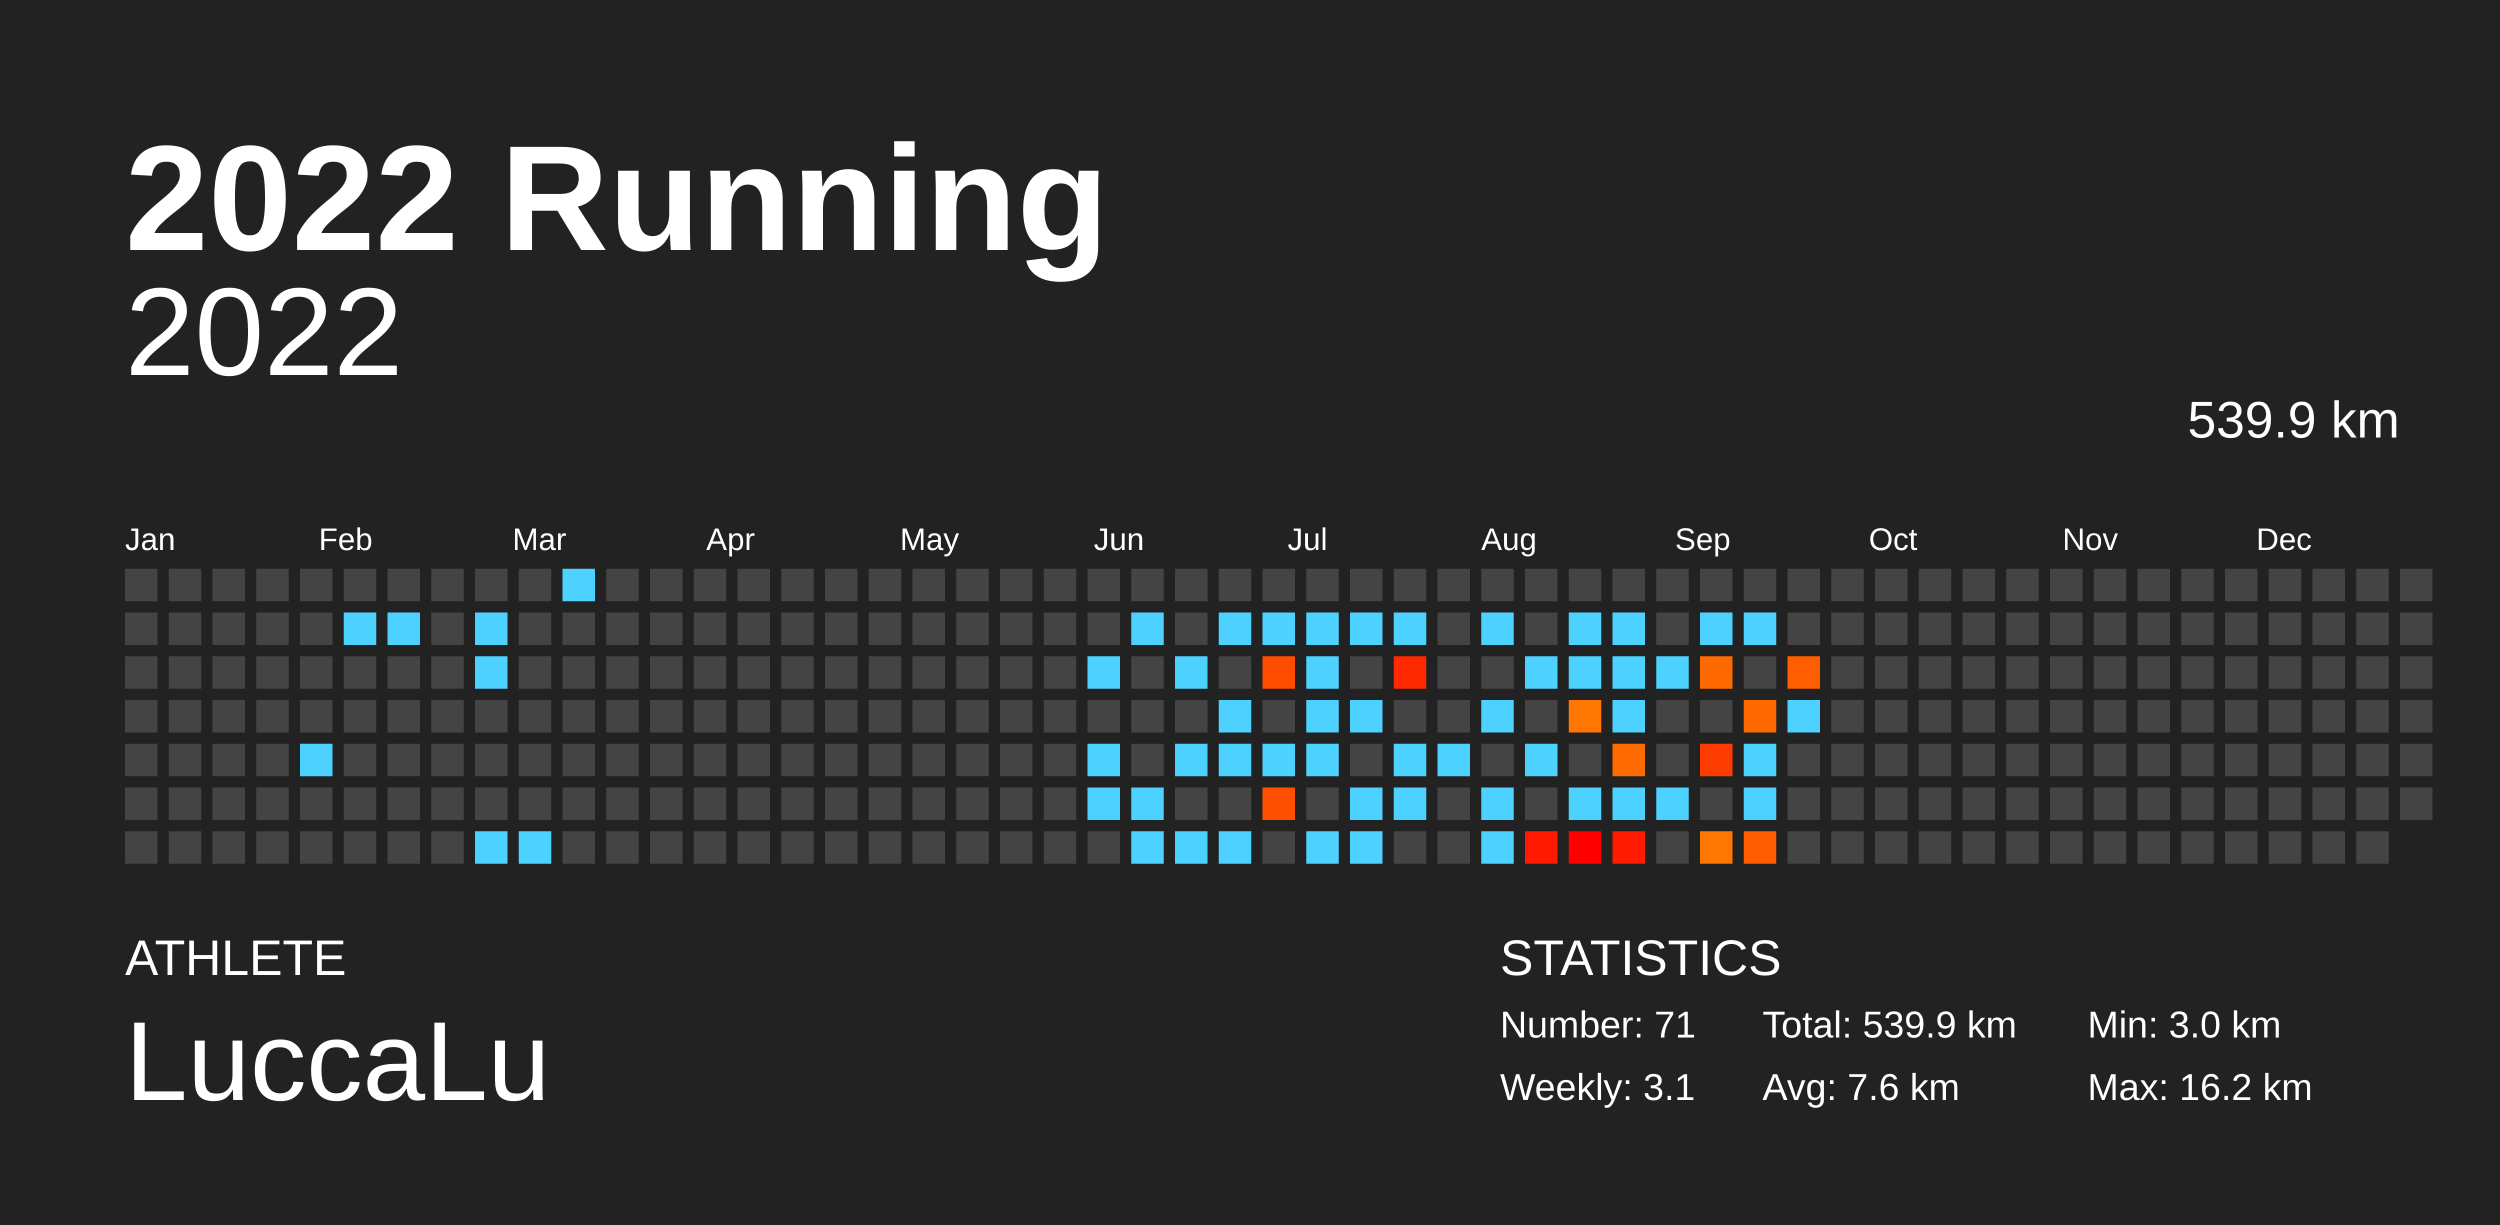
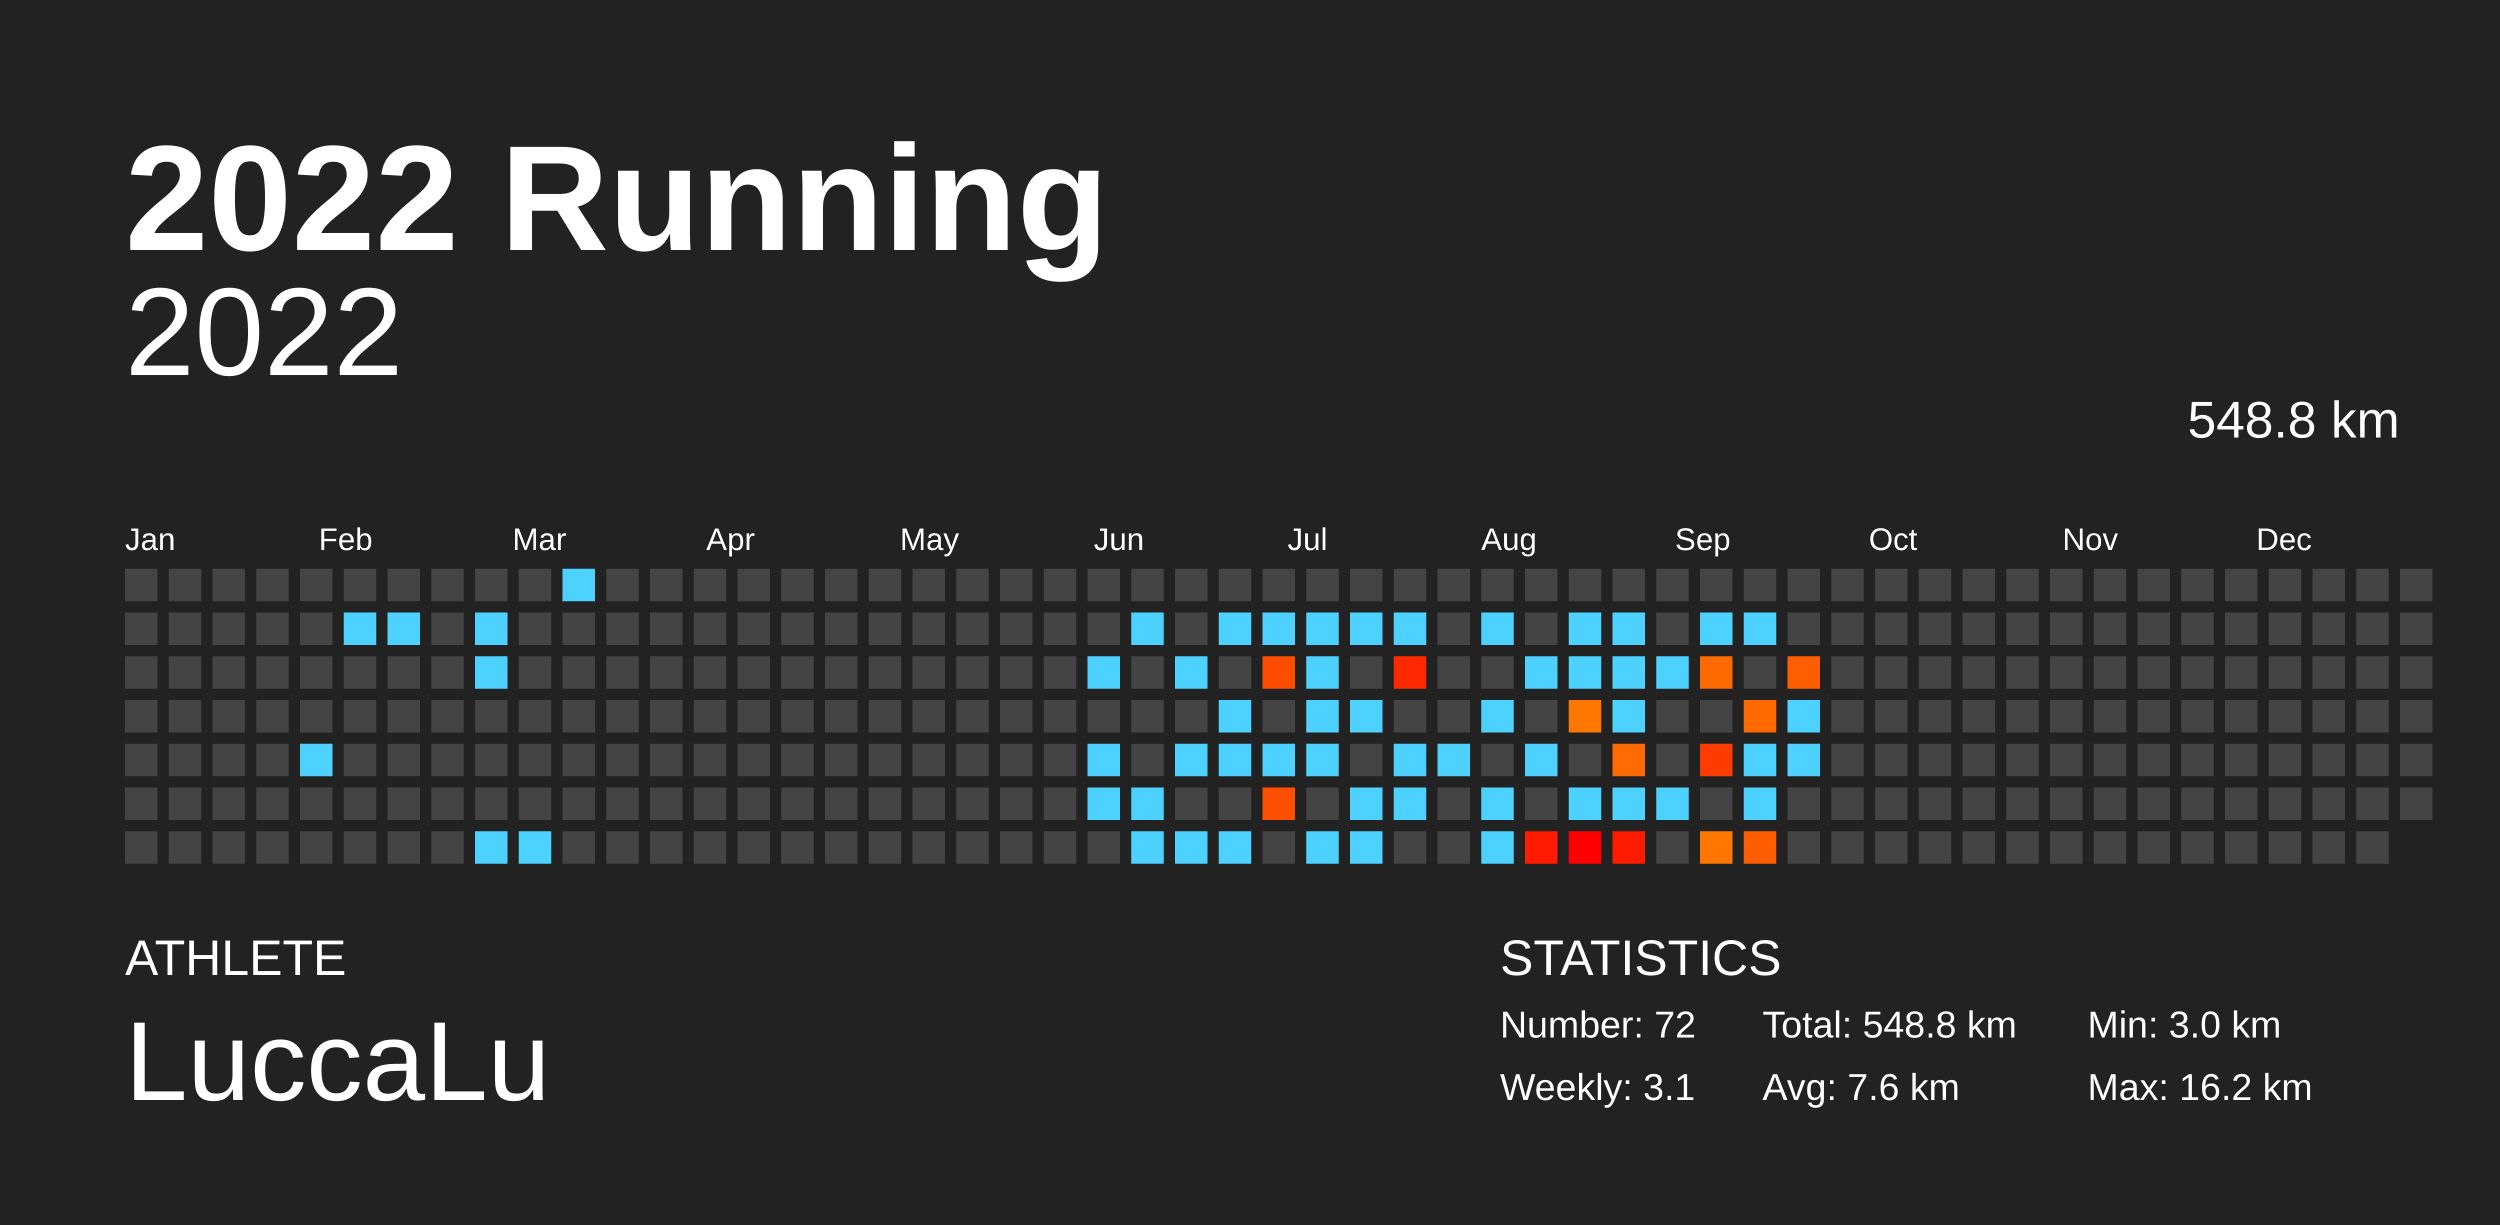
<svg xmlns="http://www.w3.org/2000/svg" baseProfile="full" height="98mm" version="1.1" viewBox="0,0,200,98" width="200mm">
  <defs />
  <rect fill="#222222" height="98" width="200" x="0" y="0" />
  <text fill="#FFFFFF" style="font-size:12px; font-family:Arial; font-weight:bold;" x="10" y="20">2022 Running</text>
  <text fill="#FFFFFF" style="font-size:4px; font-family:Arial" x="10" y="78">ATHLETE</text>
  <text fill="#FFFFFF" style="font-size:9px; font-family:Arial" x="10" y="88">LuccaLu</text>
  <text fill="#FFFFFF" style="font-size:4px; font-family:Arial" x="120" y="78">STATISTICS</text>
-   <text fill="#FFFFFF" style="font-size:3px; font-family:Arial" x="120" y="83">Number: 71</text>
+   <text fill="#FFFFFF" style="font-size:3px; font-family:Arial" x="120" y="83">Number: 72</text>
  <text fill="#FFFFFF" style="font-size:3px; font-family:Arial" x="120" y="88">Weekly: 3.1</text>
-   <text fill="#FFFFFF" style="font-size:3px; font-family:Arial" x="141" y="83">Total: 539.9 km</text>
+   <text fill="#FFFFFF" style="font-size:3px; font-family:Arial" x="141" y="83">Total: 548.8 km</text>
  <text fill="#FFFFFF" style="font-size:3px; font-family:Arial" x="141" y="88">Avg: 7.6 km</text>
  <text fill="#FFFFFF" style="font-size:3px; font-family:Arial" x="167" y="83">Min: 3.0 km</text>
  <text fill="#FFFFFF" style="font-size:3px; font-family:Arial" x="167" y="88">Max: 16.2 km</text>
  <text alignment-baseline="hanging" fill="#FFFFFF" style="font-size:10.0px; font-family:Arial;" x="10" y="30">2022</text>
-   <text alignment-baseline="hanging" fill="#FFFFFF" style="font-size:4.125px; font-family:Arial;" x="175" y="35">539.9 km</text>
+   <text alignment-baseline="hanging" fill="#FFFFFF" style="font-size:4.125px; font-family:Arial;" x="175" y="35">548.8 km</text>
  <text fill="#FFFFFF" style="font-size:2.5px; font-family:Arial" x="10.0" y="44">Jan</text>
  <text fill="#FFFFFF" style="font-size:2.5px; font-family:Arial" x="25.5" y="44">Feb</text>
  <text fill="#FFFFFF" style="font-size:2.5px; font-family:Arial" x="41.0" y="44">Mar</text>
  <text fill="#FFFFFF" style="font-size:2.5px; font-family:Arial" x="56.5" y="44">Apr</text>
  <text fill="#FFFFFF" style="font-size:2.5px; font-family:Arial" x="72.0" y="44">May</text>
  <text fill="#FFFFFF" style="font-size:2.5px; font-family:Arial" x="87.5" y="44">Jun</text>
  <text fill="#FFFFFF" style="font-size:2.5px; font-family:Arial" x="103.0" y="44">Jul</text>
  <text fill="#FFFFFF" style="font-size:2.5px; font-family:Arial" x="118.5" y="44">Aug</text>
  <text fill="#FFFFFF" style="font-size:2.5px; font-family:Arial" x="134.0" y="44">Sep</text>
  <text fill="#FFFFFF" style="font-size:2.5px; font-family:Arial" x="149.5" y="44">Oct</text>
  <text fill="#FFFFFF" style="font-size:2.5px; font-family:Arial" x="165.0" y="44">Nov</text>
  <text fill="#FFFFFF" style="font-size:2.5px; font-family:Arial" x="180.5" y="44">Dec</text>
  <rect fill="#444444" height="2.6" width="2.6" x="10.0" y="45.5" />
  <rect fill="#444444" height="2.6" width="2.6" x="10.0" y="49.0" />
  <rect fill="#444444" height="2.6" width="2.6" x="10.0" y="52.5" />
  <rect fill="#444444" height="2.6" width="2.6" x="10.0" y="56.0" />
  <rect fill="#444444" height="2.6" width="2.6" x="10.0" y="59.5" />
  <rect fill="#444444" height="2.6" width="2.6" x="10.0" y="63.0" />
  <rect fill="#444444" height="2.6" width="2.6" x="10.0" y="66.5" />
  <rect fill="#444444" height="2.6" width="2.6" x="13.5" y="45.5" />
  <rect fill="#444444" height="2.6" width="2.6" x="13.5" y="49.0" />
  <rect fill="#444444" height="2.6" width="2.6" x="13.5" y="52.5" />
  <rect fill="#444444" height="2.6" width="2.6" x="13.5" y="56.0" />
  <rect fill="#444444" height="2.6" width="2.6" x="13.5" y="59.5" />
  <rect fill="#444444" height="2.6" width="2.6" x="13.5" y="63.0" />
  <rect fill="#444444" height="2.6" width="2.6" x="13.5" y="66.5" />
  <rect fill="#444444" height="2.6" width="2.6" x="17.0" y="45.5" />
  <rect fill="#444444" height="2.6" width="2.6" x="17.0" y="49.0" />
  <rect fill="#444444" height="2.6" width="2.6" x="17.0" y="52.5" />
  <rect fill="#444444" height="2.6" width="2.6" x="17.0" y="56.0" />
  <rect fill="#444444" height="2.6" width="2.6" x="17.0" y="59.5" />
  <rect fill="#444444" height="2.6" width="2.6" x="17.0" y="63.0" />
  <rect fill="#444444" height="2.6" width="2.6" x="17.0" y="66.5" />
  <rect fill="#444444" height="2.6" width="2.6" x="20.5" y="45.5" />
  <rect fill="#444444" height="2.6" width="2.6" x="20.5" y="49.0" />
  <rect fill="#444444" height="2.6" width="2.6" x="20.5" y="52.5" />
  <rect fill="#444444" height="2.6" width="2.6" x="20.5" y="56.0" />
  <rect fill="#444444" height="2.6" width="2.6" x="20.5" y="59.5" />
  <rect fill="#444444" height="2.6" width="2.6" x="20.5" y="63.0" />
  <rect fill="#444444" height="2.6" width="2.6" x="20.5" y="66.5" />
  <rect fill="#444444" height="2.6" width="2.6" x="24.0" y="45.5" />
  <rect fill="#444444" height="2.6" width="2.6" x="24.0" y="49.0" />
  <rect fill="#444444" height="2.6" width="2.6" x="24.0" y="52.5" />
  <rect fill="#444444" height="2.6" width="2.6" x="24.0" y="56.0" />
  <rect fill="#4dd2ff" height="2.6" width="2.6" x="24.0" y="59.5" />
  <rect fill="#444444" height="2.6" width="2.6" x="24.0" y="63.0" />
  <rect fill="#444444" height="2.6" width="2.6" x="24.0" y="66.5" />
  <rect fill="#444444" height="2.6" width="2.6" x="27.5" y="45.5" />
  <rect fill="#4dd2ff" height="2.6" width="2.6" x="27.5" y="49.0" />
  <rect fill="#444444" height="2.6" width="2.6" x="27.5" y="52.5" />
  <rect fill="#444444" height="2.6" width="2.6" x="27.5" y="56.0" />
  <rect fill="#444444" height="2.6" width="2.6" x="27.5" y="59.5" />
  <rect fill="#444444" height="2.6" width="2.6" x="27.5" y="63.0" />
  <rect fill="#444444" height="2.6" width="2.6" x="27.5" y="66.5" />
  <rect fill="#444444" height="2.6" width="2.6" x="31.0" y="45.5" />
  <rect fill="#4dd2ff" height="2.6" width="2.6" x="31.0" y="49.0" />
  <rect fill="#444444" height="2.6" width="2.6" x="31.0" y="52.5" />
  <rect fill="#444444" height="2.6" width="2.6" x="31.0" y="56.0" />
  <rect fill="#444444" height="2.6" width="2.6" x="31.0" y="59.5" />
  <rect fill="#444444" height="2.6" width="2.6" x="31.0" y="63.0" />
  <rect fill="#444444" height="2.6" width="2.6" x="31.0" y="66.5" />
  <rect fill="#444444" height="2.6" width="2.6" x="34.5" y="45.5" />
  <rect fill="#444444" height="2.6" width="2.6" x="34.5" y="49.0" />
  <rect fill="#444444" height="2.6" width="2.6" x="34.5" y="52.5" />
  <rect fill="#444444" height="2.6" width="2.6" x="34.5" y="56.0" />
  <rect fill="#444444" height="2.6" width="2.6" x="34.5" y="59.5" />
  <rect fill="#444444" height="2.6" width="2.6" x="34.5" y="63.0" />
  <rect fill="#444444" height="2.6" width="2.6" x="34.5" y="66.5" />
  <rect fill="#444444" height="2.6" width="2.6" x="38.0" y="45.5" />
  <rect fill="#4dd2ff" height="2.6" width="2.6" x="38.0" y="49.0" />
  <rect fill="#4dd2ff" height="2.6" width="2.6" x="38.0" y="52.5" />
  <rect fill="#444444" height="2.6" width="2.6" x="38.0" y="56.0" />
  <rect fill="#444444" height="2.6" width="2.6" x="38.0" y="59.5" />
  <rect fill="#444444" height="2.6" width="2.6" x="38.0" y="63.0" />
  <rect fill="#4dd2ff" height="2.6" width="2.6" x="38.0" y="66.5" />
  <rect fill="#444444" height="2.6" width="2.6" x="41.5" y="45.5" />
  <rect fill="#444444" height="2.6" width="2.6" x="41.5" y="49.0" />
  <rect fill="#444444" height="2.6" width="2.6" x="41.5" y="52.5" />
  <rect fill="#444444" height="2.6" width="2.6" x="41.5" y="56.0" />
  <rect fill="#444444" height="2.6" width="2.6" x="41.5" y="59.5" />
  <rect fill="#444444" height="2.6" width="2.6" x="41.5" y="63.0" />
  <rect fill="#4dd2ff" height="2.6" width="2.6" x="41.5" y="66.5" />
  <rect fill="#4dd2ff" height="2.6" width="2.6" x="45.0" y="45.5" />
  <rect fill="#444444" height="2.6" width="2.6" x="45.0" y="49.0" />
  <rect fill="#444444" height="2.6" width="2.6" x="45.0" y="52.5" />
  <rect fill="#444444" height="2.6" width="2.6" x="45.0" y="56.0" />
  <rect fill="#444444" height="2.6" width="2.6" x="45.0" y="59.5" />
  <rect fill="#444444" height="2.6" width="2.6" x="45.0" y="63.0" />
  <rect fill="#444444" height="2.6" width="2.6" x="45.0" y="66.5" />
  <rect fill="#444444" height="2.6" width="2.6" x="48.5" y="45.5" />
  <rect fill="#444444" height="2.6" width="2.6" x="48.5" y="49.0" />
  <rect fill="#444444" height="2.6" width="2.6" x="48.5" y="52.5" />
  <rect fill="#444444" height="2.6" width="2.6" x="48.5" y="56.0" />
  <rect fill="#444444" height="2.6" width="2.6" x="48.5" y="59.5" />
  <rect fill="#444444" height="2.6" width="2.6" x="48.5" y="63.0" />
  <rect fill="#444444" height="2.6" width="2.6" x="48.5" y="66.5" />
  <rect fill="#444444" height="2.6" width="2.6" x="52.0" y="45.5" />
  <rect fill="#444444" height="2.6" width="2.6" x="52.0" y="49.0" />
  <rect fill="#444444" height="2.6" width="2.6" x="52.0" y="52.5" />
  <rect fill="#444444" height="2.6" width="2.6" x="52.0" y="56.0" />
  <rect fill="#444444" height="2.6" width="2.6" x="52.0" y="59.5" />
  <rect fill="#444444" height="2.6" width="2.6" x="52.0" y="63.0" />
  <rect fill="#444444" height="2.6" width="2.6" x="52.0" y="66.5" />
  <rect fill="#444444" height="2.6" width="2.6" x="55.5" y="45.5" />
  <rect fill="#444444" height="2.6" width="2.6" x="55.5" y="49.0" />
  <rect fill="#444444" height="2.6" width="2.6" x="55.5" y="52.5" />
  <rect fill="#444444" height="2.6" width="2.6" x="55.5" y="56.0" />
  <rect fill="#444444" height="2.6" width="2.6" x="55.5" y="59.5" />
  <rect fill="#444444" height="2.6" width="2.6" x="55.5" y="63.0" />
  <rect fill="#444444" height="2.6" width="2.6" x="55.5" y="66.5" />
  <rect fill="#444444" height="2.6" width="2.6" x="59.0" y="45.5" />
  <rect fill="#444444" height="2.6" width="2.6" x="59.0" y="49.0" />
  <rect fill="#444444" height="2.6" width="2.6" x="59.0" y="52.5" />
  <rect fill="#444444" height="2.6" width="2.6" x="59.0" y="56.0" />
  <rect fill="#444444" height="2.6" width="2.6" x="59.0" y="59.5" />
  <rect fill="#444444" height="2.6" width="2.6" x="59.0" y="63.0" />
  <rect fill="#444444" height="2.6" width="2.6" x="59.0" y="66.5" />
  <rect fill="#444444" height="2.6" width="2.6" x="62.5" y="45.5" />
  <rect fill="#444444" height="2.6" width="2.6" x="62.5" y="49.0" />
  <rect fill="#444444" height="2.6" width="2.6" x="62.5" y="52.5" />
  <rect fill="#444444" height="2.6" width="2.6" x="62.5" y="56.0" />
  <rect fill="#444444" height="2.6" width="2.6" x="62.5" y="59.5" />
  <rect fill="#444444" height="2.6" width="2.6" x="62.5" y="63.0" />
  <rect fill="#444444" height="2.6" width="2.6" x="62.5" y="66.5" />
  <rect fill="#444444" height="2.6" width="2.6" x="66.0" y="45.5" />
  <rect fill="#444444" height="2.6" width="2.6" x="66.0" y="49.0" />
  <rect fill="#444444" height="2.6" width="2.6" x="66.0" y="52.5" />
  <rect fill="#444444" height="2.6" width="2.6" x="66.0" y="56.0" />
  <rect fill="#444444" height="2.6" width="2.6" x="66.0" y="59.5" />
  <rect fill="#444444" height="2.6" width="2.6" x="66.0" y="63.0" />
  <rect fill="#444444" height="2.6" width="2.6" x="66.0" y="66.5" />
  <rect fill="#444444" height="2.6" width="2.6" x="69.5" y="45.5" />
  <rect fill="#444444" height="2.6" width="2.6" x="69.5" y="49.0" />
  <rect fill="#444444" height="2.6" width="2.6" x="69.5" y="52.5" />
  <rect fill="#444444" height="2.6" width="2.6" x="69.5" y="56.0" />
  <rect fill="#444444" height="2.6" width="2.6" x="69.5" y="59.5" />
  <rect fill="#444444" height="2.6" width="2.6" x="69.5" y="63.0" />
  <rect fill="#444444" height="2.6" width="2.6" x="69.5" y="66.5" />
  <rect fill="#444444" height="2.6" width="2.6" x="73.0" y="45.5" />
  <rect fill="#444444" height="2.6" width="2.6" x="73.0" y="49.0" />
  <rect fill="#444444" height="2.6" width="2.6" x="73.0" y="52.5" />
  <rect fill="#444444" height="2.6" width="2.6" x="73.0" y="56.0" />
  <rect fill="#444444" height="2.6" width="2.6" x="73.0" y="59.5" />
  <rect fill="#444444" height="2.6" width="2.6" x="73.0" y="63.0" />
  <rect fill="#444444" height="2.6" width="2.6" x="73.0" y="66.5" />
  <rect fill="#444444" height="2.6" width="2.6" x="76.5" y="45.5" />
  <rect fill="#444444" height="2.6" width="2.6" x="76.5" y="49.0" />
  <rect fill="#444444" height="2.6" width="2.6" x="76.5" y="52.5" />
  <rect fill="#444444" height="2.6" width="2.6" x="76.5" y="56.0" />
  <rect fill="#444444" height="2.6" width="2.6" x="76.5" y="59.5" />
  <rect fill="#444444" height="2.6" width="2.6" x="76.5" y="63.0" />
  <rect fill="#444444" height="2.6" width="2.6" x="76.5" y="66.5" />
  <rect fill="#444444" height="2.6" width="2.6" x="80.0" y="45.5" />
  <rect fill="#444444" height="2.6" width="2.6" x="80.0" y="49.0" />
  <rect fill="#444444" height="2.6" width="2.6" x="80.0" y="52.5" />
  <rect fill="#444444" height="2.6" width="2.6" x="80.0" y="56.0" />
  <rect fill="#444444" height="2.6" width="2.6" x="80.0" y="59.5" />
  <rect fill="#444444" height="2.6" width="2.6" x="80.0" y="63.0" />
  <rect fill="#444444" height="2.6" width="2.6" x="80.0" y="66.5" />
  <rect fill="#444444" height="2.6" width="2.6" x="83.5" y="45.5" />
  <rect fill="#444444" height="2.6" width="2.6" x="83.5" y="49.0" />
  <rect fill="#444444" height="2.6" width="2.6" x="83.5" y="52.5" />
  <rect fill="#444444" height="2.6" width="2.6" x="83.5" y="56.0" />
  <rect fill="#444444" height="2.6" width="2.6" x="83.5" y="59.5" />
  <rect fill="#444444" height="2.6" width="2.6" x="83.5" y="63.0" />
  <rect fill="#444444" height="2.6" width="2.6" x="83.5" y="66.5" />
  <rect fill="#444444" height="2.6" width="2.6" x="87.0" y="45.5" />
  <rect fill="#444444" height="2.6" width="2.6" x="87.0" y="49.0" />
  <rect fill="#4dd2ff" height="2.6" width="2.6" x="87.0" y="52.5" />
  <rect fill="#444444" height="2.6" width="2.6" x="87.0" y="56.0" />
  <rect fill="#4dd2ff" height="2.6" width="2.6" x="87.0" y="59.5" />
  <rect fill="#4dd2ff" height="2.6" width="2.6" x="87.0" y="63.0" />
  <rect fill="#444444" height="2.6" width="2.6" x="87.0" y="66.5" />
  <rect fill="#444444" height="2.6" width="2.6" x="90.5" y="45.5" />
  <rect fill="#4dd2ff" height="2.6" width="2.6" x="90.5" y="49.0" />
  <rect fill="#444444" height="2.6" width="2.6" x="90.5" y="52.5" />
  <rect fill="#444444" height="2.6" width="2.6" x="90.5" y="56.0" />
  <rect fill="#444444" height="2.6" width="2.6" x="90.5" y="59.5" />
  <rect fill="#4dd2ff" height="2.6" width="2.6" x="90.5" y="63.0" />
  <rect fill="#4dd2ff" height="2.6" width="2.6" x="90.5" y="66.5" />
  <rect fill="#444444" height="2.6" width="2.6" x="94.0" y="45.5" />
  <rect fill="#444444" height="2.6" width="2.6" x="94.0" y="49.0" />
  <rect fill="#4dd2ff" height="2.6" width="2.6" x="94.0" y="52.5" />
  <rect fill="#444444" height="2.6" width="2.6" x="94.0" y="56.0" />
  <rect fill="#4dd2ff" height="2.6" width="2.6" x="94.0" y="59.5" />
  <rect fill="#444444" height="2.6" width="2.6" x="94.0" y="63.0" />
  <rect fill="#4dd2ff" height="2.6" width="2.6" x="94.0" y="66.5" />
  <rect fill="#444444" height="2.6" width="2.6" x="97.5" y="45.5" />
  <rect fill="#4dd2ff" height="2.6" width="2.6" x="97.5" y="49.0" />
  <rect fill="#444444" height="2.6" width="2.6" x="97.5" y="52.5" />
  <rect fill="#4dd2ff" height="2.6" width="2.6" x="97.5" y="56.0" />
  <rect fill="#4dd2ff" height="2.6" width="2.6" x="97.5" y="59.5" />
  <rect fill="#444444" height="2.6" width="2.6" x="97.5" y="63.0" />
  <rect fill="#4dd2ff" height="2.6" width="2.6" x="97.5" y="66.5" />
  <rect fill="#444444" height="2.6" width="2.6" x="101.0" y="45.5" />
  <rect fill="#4dd2ff" height="2.6" width="2.6" x="101.0" y="49.0" />
  <rect fill="#ff4d00" height="2.6" width="2.6" x="101.0" y="52.5" />
  <rect fill="#444444" height="2.6" width="2.6" x="101.0" y="56.0" />
  <rect fill="#4dd2ff" height="2.6" width="2.6" x="101.0" y="59.5" />
  <rect fill="#ff4f00" height="2.6" width="2.6" x="101.0" y="63.0" />
  <rect fill="#444444" height="2.6" width="2.6" x="101.0" y="66.5" />
  <rect fill="#444444" height="2.6" width="2.6" x="104.5" y="45.5" />
  <rect fill="#4dd2ff" height="2.6" width="2.6" x="104.5" y="49.0" />
  <rect fill="#4dd2ff" height="2.6" width="2.6" x="104.5" y="52.5" />
  <rect fill="#4dd2ff" height="2.6" width="2.6" x="104.5" y="56.0" />
  <rect fill="#4dd2ff" height="2.6" width="2.6" x="104.5" y="59.5" />
  <rect fill="#444444" height="2.6" width="2.6" x="104.5" y="63.0" />
  <rect fill="#4dd2ff" height="2.6" width="2.6" x="104.5" y="66.5" />
  <rect fill="#444444" height="2.6" width="2.6" x="108.0" y="45.5" />
  <rect fill="#4dd2ff" height="2.6" width="2.6" x="108.0" y="49.0" />
  <rect fill="#444444" height="2.6" width="2.6" x="108.0" y="52.5" />
  <rect fill="#4dd2ff" height="2.6" width="2.6" x="108.0" y="56.0" />
  <rect fill="#444444" height="2.6" width="2.6" x="108.0" y="59.5" />
  <rect fill="#4dd2ff" height="2.6" width="2.6" x="108.0" y="63.0" />
  <rect fill="#4dd2ff" height="2.6" width="2.6" x="108.0" y="66.5" />
  <rect fill="#444444" height="2.6" width="2.6" x="111.5" y="45.5" />
  <rect fill="#4dd2ff" height="2.6" width="2.6" x="111.5" y="49.0" />
  <rect fill="#ff2900" height="2.6" width="2.6" x="111.5" y="52.5" />
  <rect fill="#444444" height="2.6" width="2.6" x="111.5" y="56.0" />
  <rect fill="#4dd2ff" height="2.6" width="2.6" x="111.5" y="59.5" />
  <rect fill="#4dd2ff" height="2.6" width="2.6" x="111.5" y="63.0" />
  <rect fill="#444444" height="2.6" width="2.6" x="111.5" y="66.5" />
  <rect fill="#444444" height="2.6" width="2.6" x="115.0" y="45.5" />
  <rect fill="#444444" height="2.6" width="2.6" x="115.0" y="49.0" />
  <rect fill="#444444" height="2.6" width="2.6" x="115.0" y="52.5" />
  <rect fill="#444444" height="2.6" width="2.6" x="115.0" y="56.0" />
  <rect fill="#4dd2ff" height="2.6" width="2.6" x="115.0" y="59.5" />
  <rect fill="#444444" height="2.6" width="2.6" x="115.0" y="63.0" />
  <rect fill="#444444" height="2.6" width="2.6" x="115.0" y="66.5" />
  <rect fill="#444444" height="2.6" width="2.6" x="118.5" y="45.5" />
  <rect fill="#4dd2ff" height="2.6" width="2.6" x="118.5" y="49.0" />
  <rect fill="#444444" height="2.6" width="2.6" x="118.5" y="52.5" />
  <rect fill="#4dd2ff" height="2.6" width="2.6" x="118.5" y="56.0" />
  <rect fill="#444444" height="2.6" width="2.6" x="118.5" y="59.5" />
  <rect fill="#4dd2ff" height="2.6" width="2.6" x="118.5" y="63.0" />
  <rect fill="#4dd2ff" height="2.6" width="2.6" x="118.5" y="66.5" />
  <rect fill="#444444" height="2.6" width="2.6" x="122.0" y="45.5" />
  <rect fill="#444444" height="2.6" width="2.6" x="122.0" y="49.0" />
  <rect fill="#4dd2ff" height="2.6" width="2.6" x="122.0" y="52.5" />
  <rect fill="#444444" height="2.6" width="2.6" x="122.0" y="56.0" />
  <rect fill="#4dd2ff" height="2.6" width="2.6" x="122.0" y="59.5" />
  <rect fill="#444444" height="2.6" width="2.6" x="122.0" y="63.0" />
  <rect fill="#ff1a00" height="2.6" width="2.6" x="122.0" y="66.5" />
  <rect fill="#444444" height="2.6" width="2.6" x="125.5" y="45.5" />
  <rect fill="#4dd2ff" height="2.6" width="2.6" x="125.5" y="49.0" />
  <rect fill="#4dd2ff" height="2.6" width="2.6" x="125.5" y="52.5" />
  <rect fill="#ff7700" height="2.6" width="2.6" x="125.5" y="56.0" />
  <rect fill="#444444" height="2.6" width="2.6" x="125.5" y="59.5" />
  <rect fill="#4dd2ff" height="2.6" width="2.6" x="125.5" y="63.0" />
  <rect fill="#ff0000" height="2.6" width="2.6" x="125.5" y="66.5" />
  <rect fill="#444444" height="2.6" width="2.6" x="129.0" y="45.5" />
  <rect fill="#4dd2ff" height="2.6" width="2.6" x="129.0" y="49.0" />
  <rect fill="#4dd2ff" height="2.6" width="2.6" x="129.0" y="52.5" />
  <rect fill="#4dd2ff" height="2.6" width="2.6" x="129.0" y="56.0" />
  <rect fill="#ff6b00" height="2.6" width="2.6" x="129.0" y="59.5" />
  <rect fill="#4dd2ff" height="2.6" width="2.6" x="129.0" y="63.0" />
  <rect fill="#ff1b00" height="2.6" width="2.6" x="129.0" y="66.5" />
  <rect fill="#444444" height="2.6" width="2.6" x="132.5" y="45.5" />
  <rect fill="#444444" height="2.6" width="2.6" x="132.5" y="49.0" />
  <rect fill="#4dd2ff" height="2.6" width="2.6" x="132.5" y="52.5" />
  <rect fill="#444444" height="2.6" width="2.6" x="132.5" y="56.0" />
  <rect fill="#444444" height="2.6" width="2.6" x="132.5" y="59.5" />
  <rect fill="#4dd2ff" height="2.6" width="2.6" x="132.5" y="63.0" />
  <rect fill="#444444" height="2.6" width="2.6" x="132.5" y="66.5" />
  <rect fill="#444444" height="2.6" width="2.6" x="136.0" y="45.5" />
  <rect fill="#4dd2ff" height="2.6" width="2.6" x="136.0" y="49.0" />
  <rect fill="#ff6a00" height="2.6" width="2.6" x="136.0" y="52.5" />
  <rect fill="#444444" height="2.6" width="2.6" x="136.0" y="56.0" />
  <rect fill="#ff3c00" height="2.6" width="2.6" x="136.0" y="59.5" />
  <rect fill="#444444" height="2.6" width="2.6" x="136.0" y="63.0" />
  <rect fill="#ff7700" height="2.6" width="2.6" x="136.0" y="66.5" />
  <rect fill="#444444" height="2.6" width="2.6" x="139.5" y="45.5" />
  <rect fill="#4dd2ff" height="2.6" width="2.6" x="139.5" y="49.0" />
  <rect fill="#444444" height="2.6" width="2.6" x="139.5" y="52.5" />
  <rect fill="#ff6a00" height="2.6" width="2.6" x="139.5" y="56.0" />
  <rect fill="#4dd2ff" height="2.6" width="2.6" x="139.5" y="59.5" />
  <rect fill="#4dd2ff" height="2.6" width="2.6" x="139.5" y="63.0" />
  <rect fill="#ff5d00" height="2.6" width="2.6" x="139.5" y="66.5" />
  <rect fill="#444444" height="2.6" width="2.6" x="143.0" y="45.5" />
  <rect fill="#444444" height="2.6" width="2.6" x="143.0" y="49.0" />
  <rect fill="#ff5e00" height="2.6" width="2.6" x="143.0" y="52.5" />
  <rect fill="#4dd2ff" height="2.6" width="2.6" x="143.0" y="56.0" />
-   <rect fill="#444444" height="2.6" width="2.6" x="143.0" y="59.5" />
+   <rect fill="#4dd2ff" height="2.6" width="2.6" x="143.0" y="59.5" />
  <rect fill="#444444" height="2.6" width="2.6" x="143.0" y="63.0" />
  <rect fill="#444444" height="2.6" width="2.6" x="143.0" y="66.5" />
  <rect fill="#444444" height="2.6" width="2.6" x="146.5" y="45.5" />
  <rect fill="#444444" height="2.6" width="2.6" x="146.5" y="49.0" />
  <rect fill="#444444" height="2.6" width="2.6" x="146.5" y="52.5" />
  <rect fill="#444444" height="2.6" width="2.6" x="146.5" y="56.0" />
  <rect fill="#444444" height="2.6" width="2.6" x="146.5" y="59.5" />
  <rect fill="#444444" height="2.6" width="2.6" x="146.5" y="63.0" />
  <rect fill="#444444" height="2.6" width="2.6" x="146.5" y="66.5" />
  <rect fill="#444444" height="2.6" width="2.6" x="150.0" y="45.5" />
  <rect fill="#444444" height="2.6" width="2.6" x="150.0" y="49.0" />
  <rect fill="#444444" height="2.6" width="2.6" x="150.0" y="52.5" />
  <rect fill="#444444" height="2.6" width="2.6" x="150.0" y="56.0" />
  <rect fill="#444444" height="2.6" width="2.6" x="150.0" y="59.5" />
  <rect fill="#444444" height="2.6" width="2.6" x="150.0" y="63.0" />
  <rect fill="#444444" height="2.6" width="2.6" x="150.0" y="66.5" />
  <rect fill="#444444" height="2.6" width="2.6" x="153.5" y="45.5" />
  <rect fill="#444444" height="2.6" width="2.6" x="153.5" y="49.0" />
  <rect fill="#444444" height="2.6" width="2.6" x="153.5" y="52.5" />
  <rect fill="#444444" height="2.6" width="2.6" x="153.5" y="56.0" />
  <rect fill="#444444" height="2.6" width="2.6" x="153.5" y="59.5" />
  <rect fill="#444444" height="2.6" width="2.6" x="153.5" y="63.0" />
  <rect fill="#444444" height="2.6" width="2.6" x="153.5" y="66.5" />
  <rect fill="#444444" height="2.6" width="2.6" x="157.0" y="45.5" />
  <rect fill="#444444" height="2.6" width="2.6" x="157.0" y="49.0" />
  <rect fill="#444444" height="2.6" width="2.6" x="157.0" y="52.5" />
  <rect fill="#444444" height="2.6" width="2.6" x="157.0" y="56.0" />
  <rect fill="#444444" height="2.6" width="2.6" x="157.0" y="59.5" />
  <rect fill="#444444" height="2.6" width="2.6" x="157.0" y="63.0" />
  <rect fill="#444444" height="2.6" width="2.6" x="157.0" y="66.5" />
  <rect fill="#444444" height="2.6" width="2.6" x="160.5" y="45.5" />
  <rect fill="#444444" height="2.6" width="2.6" x="160.5" y="49.0" />
  <rect fill="#444444" height="2.6" width="2.6" x="160.5" y="52.5" />
  <rect fill="#444444" height="2.6" width="2.6" x="160.5" y="56.0" />
  <rect fill="#444444" height="2.6" width="2.6" x="160.5" y="59.5" />
  <rect fill="#444444" height="2.6" width="2.6" x="160.5" y="63.0" />
  <rect fill="#444444" height="2.6" width="2.6" x="160.5" y="66.5" />
  <rect fill="#444444" height="2.6" width="2.6" x="164.0" y="45.5" />
  <rect fill="#444444" height="2.6" width="2.6" x="164.0" y="49.0" />
  <rect fill="#444444" height="2.6" width="2.6" x="164.0" y="52.5" />
  <rect fill="#444444" height="2.6" width="2.6" x="164.0" y="56.0" />
  <rect fill="#444444" height="2.6" width="2.6" x="164.0" y="59.5" />
  <rect fill="#444444" height="2.6" width="2.6" x="164.0" y="63.0" />
  <rect fill="#444444" height="2.6" width="2.6" x="164.0" y="66.5" />
  <rect fill="#444444" height="2.6" width="2.6" x="167.5" y="45.5" />
  <rect fill="#444444" height="2.6" width="2.6" x="167.5" y="49.0" />
  <rect fill="#444444" height="2.6" width="2.6" x="167.5" y="52.5" />
  <rect fill="#444444" height="2.6" width="2.6" x="167.5" y="56.0" />
  <rect fill="#444444" height="2.6" width="2.6" x="167.5" y="59.5" />
  <rect fill="#444444" height="2.6" width="2.6" x="167.5" y="63.0" />
  <rect fill="#444444" height="2.6" width="2.6" x="167.5" y="66.5" />
  <rect fill="#444444" height="2.6" width="2.6" x="171.0" y="45.5" />
  <rect fill="#444444" height="2.6" width="2.6" x="171.0" y="49.0" />
  <rect fill="#444444" height="2.6" width="2.6" x="171.0" y="52.5" />
  <rect fill="#444444" height="2.6" width="2.6" x="171.0" y="56.0" />
  <rect fill="#444444" height="2.6" width="2.6" x="171.0" y="59.5" />
  <rect fill="#444444" height="2.6" width="2.6" x="171.0" y="63.0" />
  <rect fill="#444444" height="2.6" width="2.6" x="171.0" y="66.5" />
  <rect fill="#444444" height="2.6" width="2.6" x="174.5" y="45.5" />
  <rect fill="#444444" height="2.6" width="2.6" x="174.5" y="49.0" />
  <rect fill="#444444" height="2.6" width="2.6" x="174.5" y="52.5" />
  <rect fill="#444444" height="2.6" width="2.6" x="174.5" y="56.0" />
  <rect fill="#444444" height="2.6" width="2.6" x="174.5" y="59.5" />
  <rect fill="#444444" height="2.6" width="2.6" x="174.5" y="63.0" />
  <rect fill="#444444" height="2.6" width="2.6" x="174.5" y="66.5" />
  <rect fill="#444444" height="2.6" width="2.6" x="178.0" y="45.5" />
  <rect fill="#444444" height="2.6" width="2.6" x="178.0" y="49.0" />
  <rect fill="#444444" height="2.6" width="2.6" x="178.0" y="52.5" />
  <rect fill="#444444" height="2.6" width="2.6" x="178.0" y="56.0" />
  <rect fill="#444444" height="2.6" width="2.6" x="178.0" y="59.5" />
  <rect fill="#444444" height="2.6" width="2.6" x="178.0" y="63.0" />
  <rect fill="#444444" height="2.6" width="2.6" x="178.0" y="66.5" />
  <rect fill="#444444" height="2.6" width="2.6" x="181.5" y="45.5" />
  <rect fill="#444444" height="2.6" width="2.6" x="181.5" y="49.0" />
  <rect fill="#444444" height="2.6" width="2.6" x="181.5" y="52.5" />
  <rect fill="#444444" height="2.6" width="2.6" x="181.5" y="56.0" />
  <rect fill="#444444" height="2.6" width="2.6" x="181.5" y="59.5" />
  <rect fill="#444444" height="2.6" width="2.6" x="181.5" y="63.0" />
  <rect fill="#444444" height="2.6" width="2.6" x="181.5" y="66.5" />
  <rect fill="#444444" height="2.6" width="2.6" x="185.0" y="45.5" />
  <rect fill="#444444" height="2.6" width="2.6" x="185.0" y="49.0" />
  <rect fill="#444444" height="2.6" width="2.6" x="185.0" y="52.5" />
  <rect fill="#444444" height="2.6" width="2.6" x="185.0" y="56.0" />
  <rect fill="#444444" height="2.6" width="2.6" x="185.0" y="59.5" />
  <rect fill="#444444" height="2.6" width="2.6" x="185.0" y="63.0" />
  <rect fill="#444444" height="2.6" width="2.6" x="185.0" y="66.5" />
  <rect fill="#444444" height="2.6" width="2.6" x="188.5" y="45.5" />
  <rect fill="#444444" height="2.6" width="2.6" x="188.5" y="49.0" />
  <rect fill="#444444" height="2.6" width="2.6" x="188.5" y="52.5" />
  <rect fill="#444444" height="2.6" width="2.6" x="188.5" y="56.0" />
  <rect fill="#444444" height="2.6" width="2.6" x="188.5" y="59.5" />
  <rect fill="#444444" height="2.6" width="2.6" x="188.5" y="63.0" />
  <rect fill="#444444" height="2.6" width="2.6" x="188.5" y="66.5" />
  <rect fill="#444444" height="2.6" width="2.6" x="192.0" y="45.5" />
  <rect fill="#444444" height="2.6" width="2.6" x="192.0" y="49.0" />
  <rect fill="#444444" height="2.6" width="2.6" x="192.0" y="52.5" />
  <rect fill="#444444" height="2.6" width="2.6" x="192.0" y="56.0" />
  <rect fill="#444444" height="2.6" width="2.6" x="192.0" y="59.5" />
  <rect fill="#444444" height="2.6" width="2.6" x="192.0" y="63.0" />
</svg>
